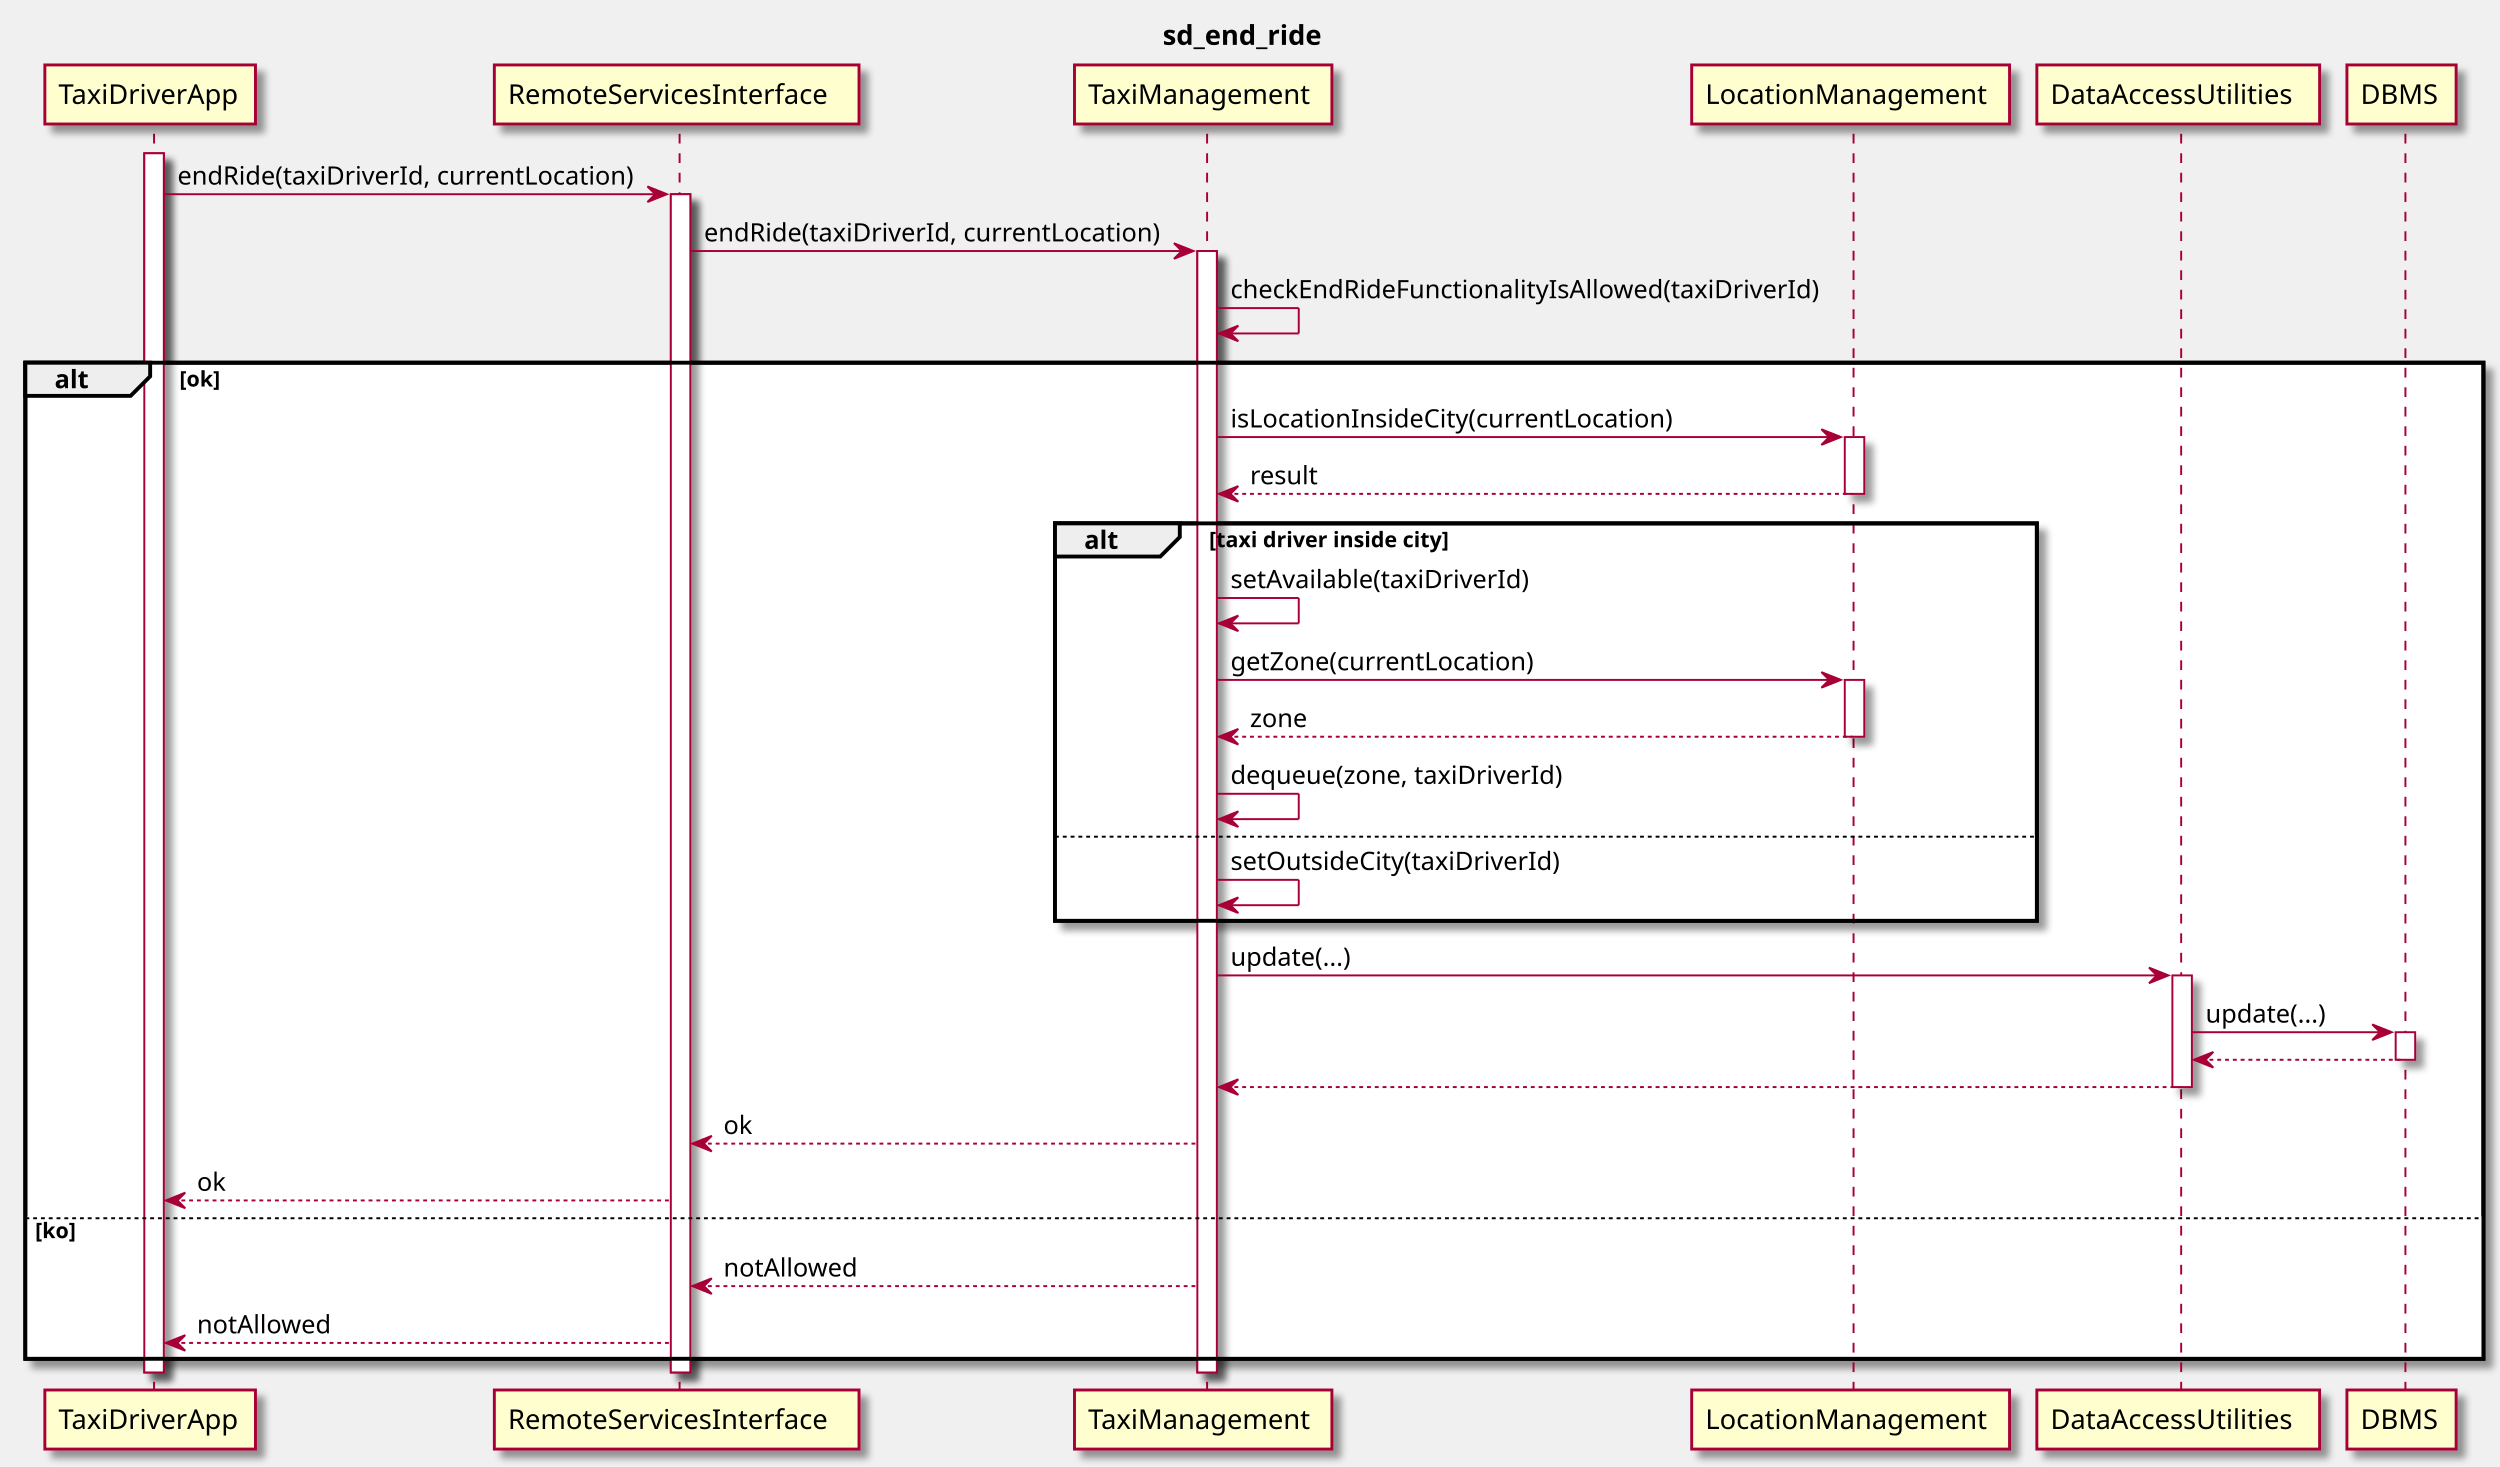
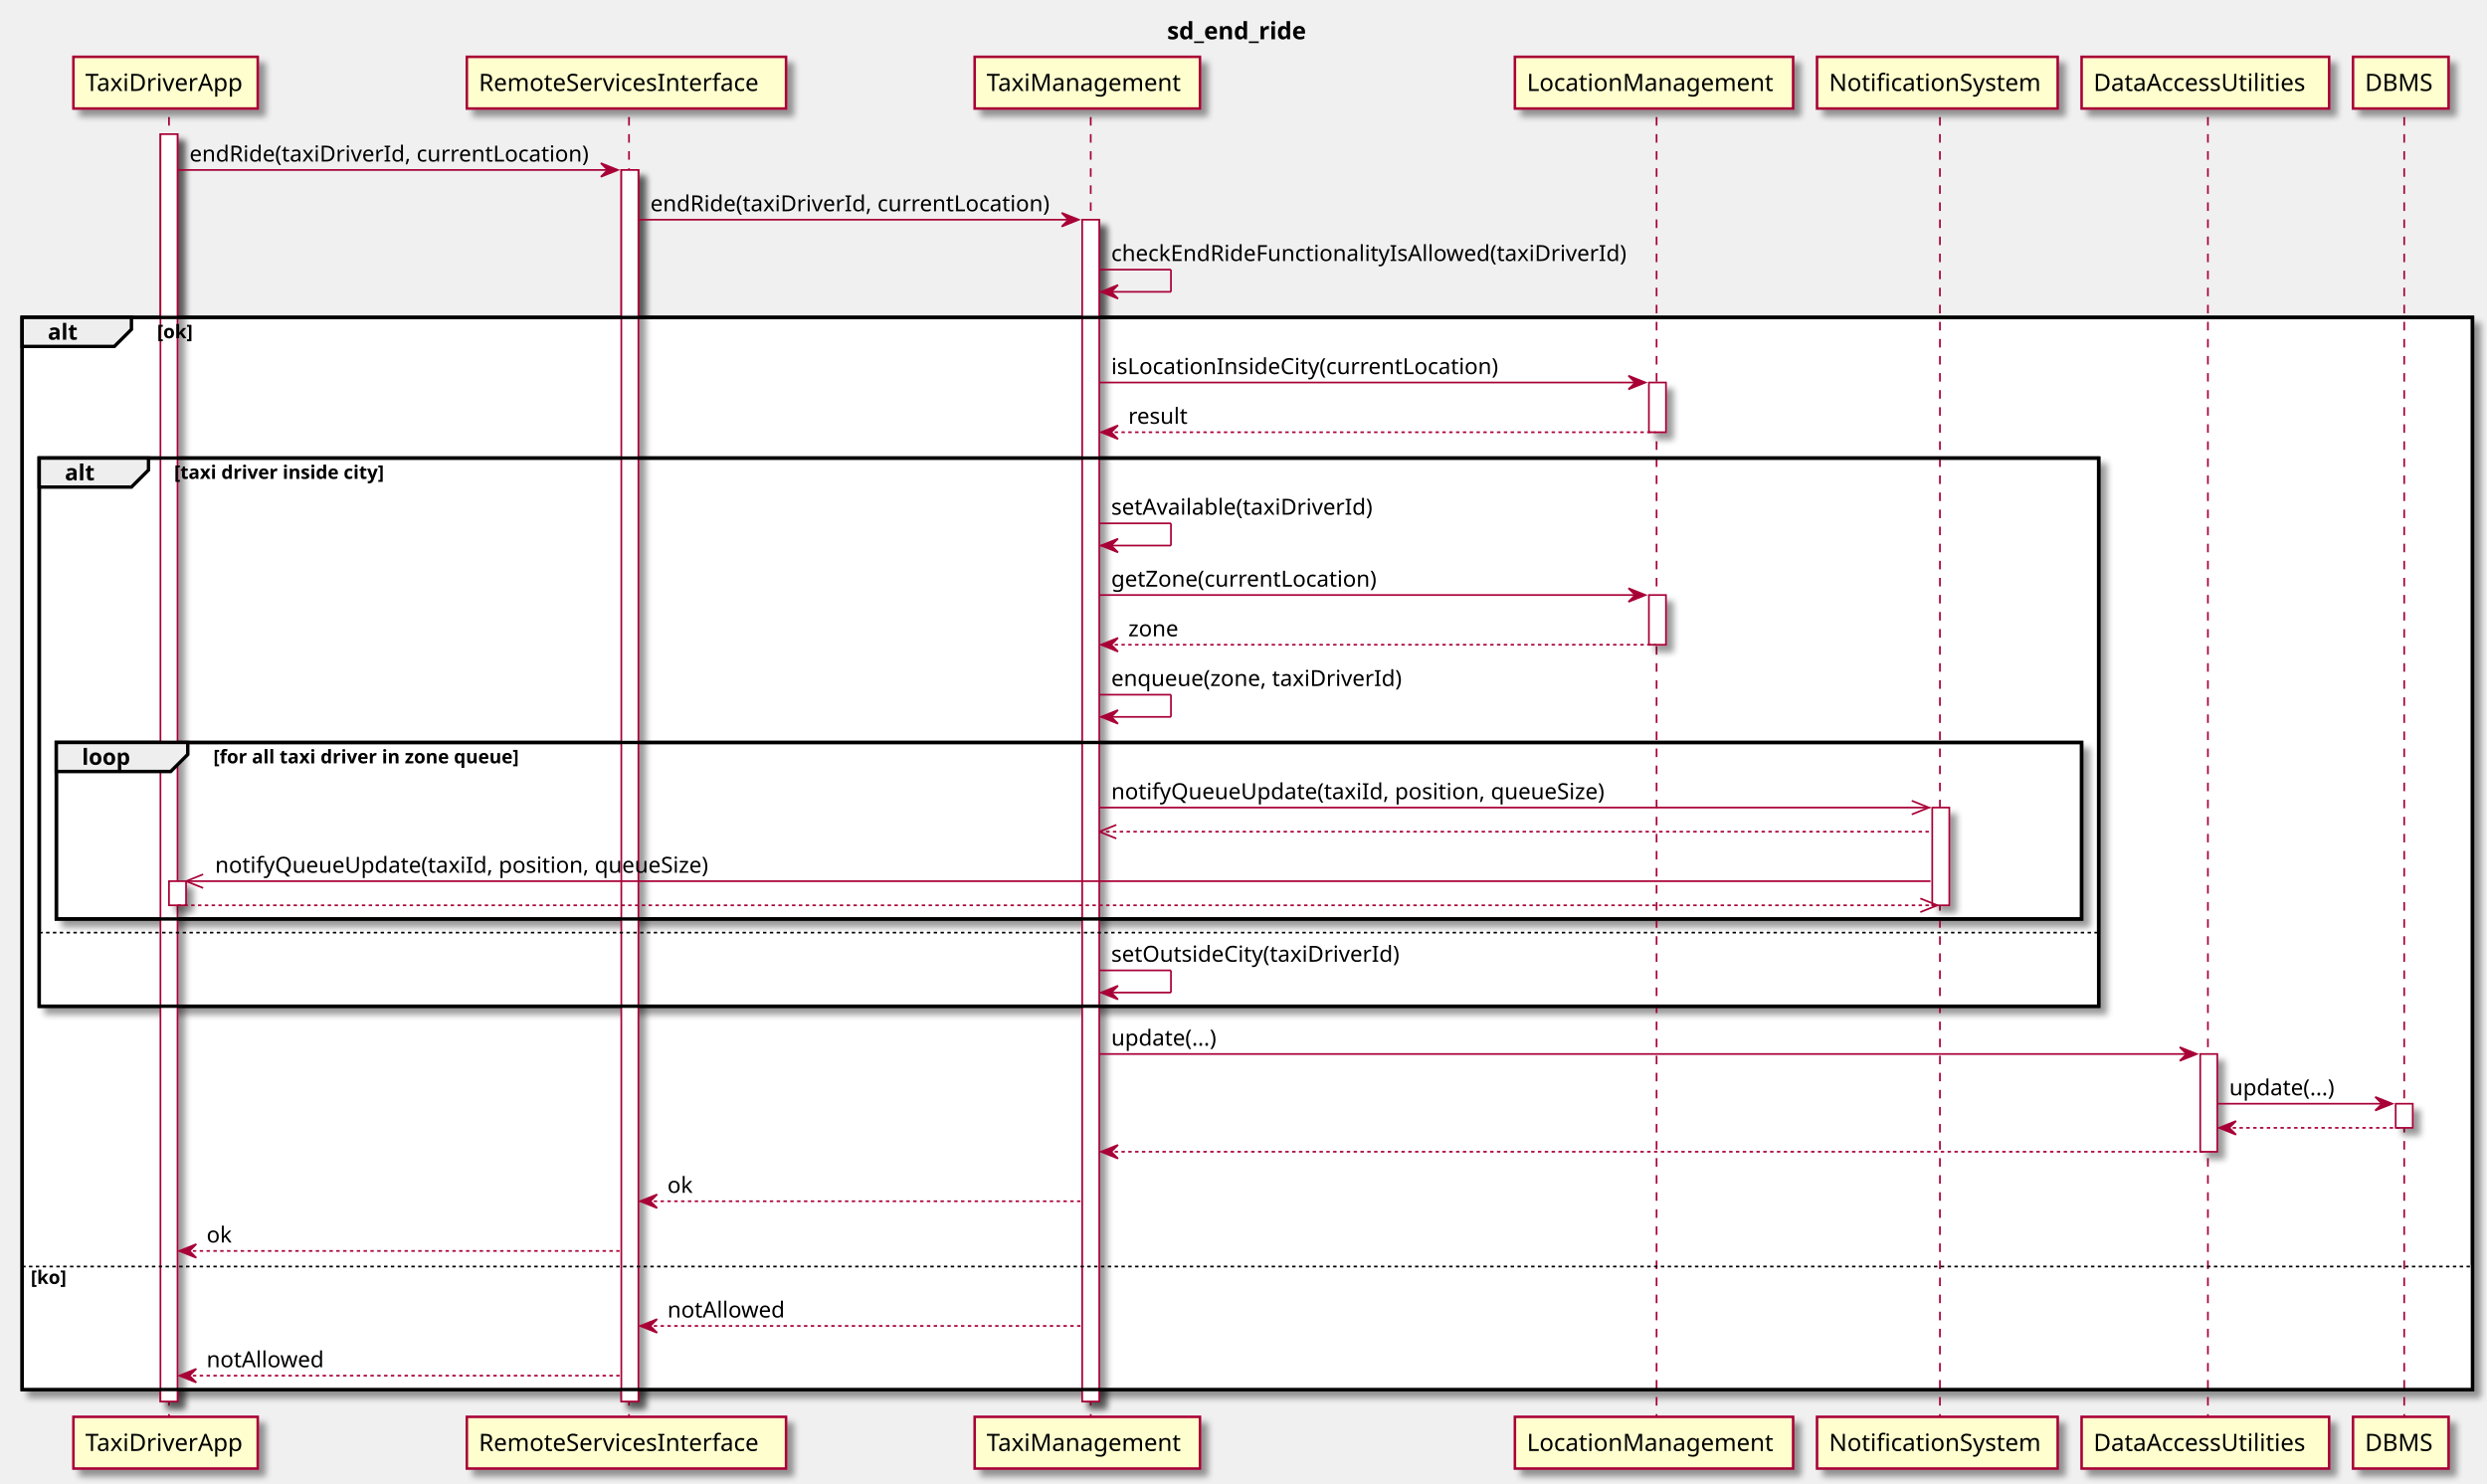
- <svg xmlns="http://www.w3.org/2000/svg" height="752px" style="width:1282px;height:752px;" version="1.1" viewBox="0 0 1282 752" width="1282px">
+ <svg xmlns="http://www.w3.org/2000/svg" height="869px" style="width:1457px;height:869px;" version="1.1" viewBox="0 0 1457 869" width="1457px">
  <defs>
    <filter height="300%" id="f1" width="300%" x="-1" y="-1">
      <feGaussianBlur result="blurOut" stdDeviation="2.0" />
      <feColorMatrix in="blurOut" result="blurOut2" type="matrix" values="0 0 0 0 0 0 0 0 0 0 0 0 0 0 0 0 0 0 .4 0" />
      <feOffset dx="4.0" dy="4.0" in="blurOut2" result="blurOut3" />
      <feBlend in="SourceGraphic" in2="blurOut3" mode="normal" />
    </filter>
  </defs>
  <g>
-     <text fill="#000000" font-family="sans-serif" font-size="14" font-weight="bold" lengthAdjust="spacingAndGlyphs" textLength="94" x="596.25" y="22.995">sd_end_ride</text>
-     <rect fill="#FFFFFF" filter="url(#f1)" height="625.195" style="stroke: #A80036; stroke-width: 1.0;" width="10" x="74" y="78.594" />
-     <rect fill="#FFFFFF" filter="url(#f1)" height="604.195" style="stroke: #A80036; stroke-width: 1.0;" width="10" x="344" y="99.594" />
-     <rect fill="#FFFFFF" filter="url(#f1)" height="575.062" style="stroke: #A80036; stroke-width: 1.0;" width="10" x="614" y="128.727" />
-     <rect fill="#FFFFFF" filter="url(#f1)" height="29.133" style="stroke: #A80036; stroke-width: 1.0;" width="10" x="946" y="224.125" />
-     <rect fill="#FFFFFF" filter="url(#f1)" height="29.133" style="stroke: #A80036; stroke-width: 1.0;" width="10" x="946" y="348.656" />
-     <rect fill="#FFFFFF" filter="url(#f1)" height="57.266" style="stroke: #A80036; stroke-width: 1.0;" width="10" x="1114" y="500.188" />
-     <rect fill="#FFFFFF" filter="url(#f1)" height="14.133" style="stroke: #A80036; stroke-width: 1.0;" width="10" x="1228.5" y="529.32" />
-     <rect fill="#FFFFFF" filter="url(#f1)" height="510.797" style="stroke: #000000; stroke-width: 2.0;" width="1260.5" x="13" y="185.992" />
-     <rect fill="#FFFFFF" filter="url(#f1)" height="203.797" style="stroke: #000000; stroke-width: 2.0;" width="503.5" x="541" y="268.391" />
-     <rect fill="#FFFFFF" height="44.133" style="stroke: none; stroke-width: 1.0;" width="503.5" x="541" y="428.055" />
-     <rect fill="#FFFFFF" height="73.07" style="stroke: none; stroke-width: 1.0;" width="1260.5" x="13" y="623.719" />
-     <line style="stroke: #A80036; stroke-width: 1.0; stroke-dasharray: 5.0,5.0;" x1="79" x2="79" y1="68.594" y2="713.789" />
-     <line style="stroke: #A80036; stroke-width: 1.0; stroke-dasharray: 5.0,5.0;" x1="348.5" x2="348.5" y1="68.594" y2="713.789" />
-     <line style="stroke: #A80036; stroke-width: 1.0; stroke-dasharray: 5.0,5.0;" x1="619" x2="619" y1="68.594" y2="713.789" />
-     <line style="stroke: #A80036; stroke-width: 1.0; stroke-dasharray: 5.0,5.0;" x1="950.5" x2="950.5" y1="68.594" y2="713.789" />
-     <line style="stroke: #A80036; stroke-width: 1.0; stroke-dasharray: 5.0,5.0;" x1="1118.5" x2="1118.5" y1="68.594" y2="713.789" />
-     <line style="stroke: #A80036; stroke-width: 1.0; stroke-dasharray: 5.0,5.0;" x1="1233.5" x2="1233.5" y1="68.594" y2="713.789" />
-     <rect fill="#FEFECE" filter="url(#f1)" height="30.297" style="stroke: #A80036; stroke-width: 1.5;" width="108" x="23" y="33.297" />
-     <text fill="#000000" font-family="sans-serif" font-size="14" lengthAdjust="spacingAndGlyphs" textLength="94" x="30" y="53.292">TaxiDriverApp</text>
-     <rect fill="#FEFECE" filter="url(#f1)" height="30.297" style="stroke: #A80036; stroke-width: 1.5;" width="108" x="23" y="712.789" />
-     <text fill="#000000" font-family="sans-serif" font-size="14" lengthAdjust="spacingAndGlyphs" textLength="94" x="30" y="732.784">TaxiDriverApp</text>
-     <rect fill="#FEFECE" filter="url(#f1)" height="30.297" style="stroke: #A80036; stroke-width: 1.5;" width="187" x="253.5" y="33.297" />
-     <text fill="#000000" font-family="sans-serif" font-size="14" lengthAdjust="spacingAndGlyphs" textLength="173" x="260.5" y="53.292">RemoteServicesInterface</text>
-     <rect fill="#FEFECE" filter="url(#f1)" height="30.297" style="stroke: #A80036; stroke-width: 1.5;" width="187" x="253.5" y="712.789" />
-     <text fill="#000000" font-family="sans-serif" font-size="14" lengthAdjust="spacingAndGlyphs" textLength="173" x="260.5" y="732.784">RemoteServicesInterface</text>
-     <rect fill="#FEFECE" filter="url(#f1)" height="30.297" style="stroke: #A80036; stroke-width: 1.5;" width="132" x="551" y="33.297" />
-     <text fill="#000000" font-family="sans-serif" font-size="14" lengthAdjust="spacingAndGlyphs" textLength="118" x="558" y="53.292">TaxiManagement</text>
-     <rect fill="#FEFECE" filter="url(#f1)" height="30.297" style="stroke: #A80036; stroke-width: 1.5;" width="132" x="551" y="712.789" />
-     <text fill="#000000" font-family="sans-serif" font-size="14" lengthAdjust="spacingAndGlyphs" textLength="118" x="558" y="732.784">TaxiManagement</text>
-     <rect fill="#FEFECE" filter="url(#f1)" height="30.297" style="stroke: #A80036; stroke-width: 1.5;" width="163" x="867.5" y="33.297" />
-     <text fill="#000000" font-family="sans-serif" font-size="14" lengthAdjust="spacingAndGlyphs" textLength="149" x="874.5" y="53.292">LocationManagement</text>
-     <rect fill="#FEFECE" filter="url(#f1)" height="30.297" style="stroke: #A80036; stroke-width: 1.5;" width="163" x="867.5" y="712.789" />
-     <text fill="#000000" font-family="sans-serif" font-size="14" lengthAdjust="spacingAndGlyphs" textLength="149" x="874.5" y="732.784">LocationManagement</text>
-     <rect fill="#FEFECE" filter="url(#f1)" height="30.297" style="stroke: #A80036; stroke-width: 1.5;" width="145" x="1044.5" y="33.297" />
-     <text fill="#000000" font-family="sans-serif" font-size="14" lengthAdjust="spacingAndGlyphs" textLength="131" x="1051.5" y="53.292">DataAccessUtilities</text>
-     <rect fill="#FEFECE" filter="url(#f1)" height="30.297" style="stroke: #A80036; stroke-width: 1.5;" width="145" x="1044.5" y="712.789" />
-     <text fill="#000000" font-family="sans-serif" font-size="14" lengthAdjust="spacingAndGlyphs" textLength="131" x="1051.5" y="732.784">DataAccessUtilities</text>
-     <rect fill="#FEFECE" filter="url(#f1)" height="30.297" style="stroke: #A80036; stroke-width: 1.5;" width="56" x="1203.5" y="33.297" />
-     <text fill="#000000" font-family="sans-serif" font-size="14" lengthAdjust="spacingAndGlyphs" textLength="42" x="1210.5" y="53.292">DBMS</text>
-     <rect fill="#FEFECE" filter="url(#f1)" height="30.297" style="stroke: #A80036; stroke-width: 1.5;" width="56" x="1203.5" y="712.789" />
-     <text fill="#000000" font-family="sans-serif" font-size="14" lengthAdjust="spacingAndGlyphs" textLength="42" x="1210.5" y="732.784">DBMS</text>
-     <rect fill="#FFFFFF" filter="url(#f1)" height="625.195" style="stroke: #A80036; stroke-width: 1.0;" width="10" x="74" y="78.594" />
-     <rect fill="#FFFFFF" filter="url(#f1)" height="604.195" style="stroke: #A80036; stroke-width: 1.0;" width="10" x="344" y="99.594" />
-     <rect fill="#FFFFFF" filter="url(#f1)" height="575.062" style="stroke: #A80036; stroke-width: 1.0;" width="10" x="614" y="128.727" />
-     <rect fill="#FFFFFF" filter="url(#f1)" height="29.133" style="stroke: #A80036; stroke-width: 1.0;" width="10" x="946" y="224.125" />
-     <rect fill="#FFFFFF" filter="url(#f1)" height="29.133" style="stroke: #A80036; stroke-width: 1.0;" width="10" x="946" y="348.656" />
-     <rect fill="#FFFFFF" filter="url(#f1)" height="57.266" style="stroke: #A80036; stroke-width: 1.0;" width="10" x="1114" y="500.188" />
-     <rect fill="#FFFFFF" filter="url(#f1)" height="14.133" style="stroke: #A80036; stroke-width: 1.0;" width="10" x="1228.5" y="529.32" />
-     <polygon fill="#A80036" points="332,95.594,342,99.594,332,103.594,336,99.594" style="stroke: #A80036; stroke-width: 1.0;" />
-     <line style="stroke: #A80036; stroke-width: 1.0;" x1="84" x2="338" y1="99.594" y2="99.594" />
-     <text fill="#000000" font-family="sans-serif" font-size="13" lengthAdjust="spacingAndGlyphs" textLength="241" x="91" y="94.661">endRide(taxiDriverId, currentLocation)</text>
-     <polygon fill="#A80036" points="602,124.727,612,128.727,602,132.727,606,128.727" style="stroke: #A80036; stroke-width: 1.0;" />
-     <line style="stroke: #A80036; stroke-width: 1.0;" x1="354" x2="608" y1="128.727" y2="128.727" />
-     <text fill="#000000" font-family="sans-serif" font-size="13" lengthAdjust="spacingAndGlyphs" textLength="241" x="361" y="123.793">endRide(taxiDriverId, currentLocation)</text>
-     <line style="stroke: #A80036; stroke-width: 1.0;" x1="624" x2="666" y1="157.992" y2="157.992" />
-     <line style="stroke: #A80036; stroke-width: 1.0;" x1="666" x2="666" y1="157.992" y2="170.992" />
-     <line style="stroke: #A80036; stroke-width: 1.0;" x1="625" x2="666" y1="170.992" y2="170.992" />
-     <polygon fill="#A80036" points="635,166.992,625,170.992,635,174.992,631,170.992" style="stroke: #A80036; stroke-width: 1.0;" />
-     <text fill="#000000" font-family="sans-serif" font-size="13" lengthAdjust="spacingAndGlyphs" textLength="308" x="631" y="152.926">checkEndRideFunctionalityIsAllowed(taxiDriverId)</text>
-     <rect fill="none" height="510.797" style="stroke: #000000; stroke-width: 2.0;" width="1260.5" x="13" y="185.992" />
+     <text fill="#000000" font-family="sans-serif" font-size="14" font-weight="bold" lengthAdjust="spacingAndGlyphs" textLength="94" x="683.75" y="22.995">sd_end_ride</text>
+     <rect fill="#FFFFFF" filter="url(#f1)" height="742.594" style="stroke: #A80036; stroke-width: 1.0;" width="10" x="94" y="78.594" />
+     <rect fill="#FFFFFF" filter="url(#f1)" height="14.133" style="stroke: #A80036; stroke-width: 1.0;" width="10" x="99" y="516.32" />
+     <rect fill="#FFFFFF" filter="url(#f1)" height="721.594" style="stroke: #A80036; stroke-width: 1.0;" width="10" x="364" y="99.594" />
+     <rect fill="#FFFFFF" filter="url(#f1)" height="692.461" style="stroke: #A80036; stroke-width: 1.0;" width="10" x="634" y="128.727" />
+     <rect fill="#FFFFFF" filter="url(#f1)" height="29.133" style="stroke: #A80036; stroke-width: 1.0;" width="10" x="966" y="224.125" />
+     <rect fill="#FFFFFF" filter="url(#f1)" height="29.133" style="stroke: #A80036; stroke-width: 1.0;" width="10" x="966" y="348.656" />
+     <rect fill="#FFFFFF" filter="url(#f1)" height="57.266" style="stroke: #A80036; stroke-width: 1.0;" width="10" x="1132" y="473.188" />
+     <rect fill="#FFFFFF" filter="url(#f1)" height="57.266" style="stroke: #A80036; stroke-width: 1.0;" width="10" x="1289" y="617.586" />
+     <rect fill="#FFFFFF" filter="url(#f1)" height="14.133" style="stroke: #A80036; stroke-width: 1.0;" width="10" x="1403.5" y="646.719" />
+     <rect fill="#FFFFFF" filter="url(#f1)" height="628.195" style="stroke: #000000; stroke-width: 2.0;" width="1435.5" x="13" y="185.992" />
+     <rect fill="#FFFFFF" filter="url(#f1)" height="321.195" style="stroke: #000000; stroke-width: 2.0;" width="1206.5" x="23" y="268.391" />
+     <rect fill="#FFFFFF" filter="url(#f1)" height="103.398" style="stroke: #000000; stroke-width: 2.0;" width="1186.5" x="33" y="435.055" />
+     <rect fill="#FFFFFF" height="44.133" style="stroke: none; stroke-width: 1.0;" width="1206.5" x="23" y="545.453" />
+     <rect fill="#FFFFFF" height="73.07" style="stroke: none; stroke-width: 1.0;" width="1435.5" x="13" y="741.117" />
+     <line style="stroke: #A80036; stroke-width: 1.0; stroke-dasharray: 5.0,5.0;" x1="99" x2="99" y1="68.594" y2="831.188" />
+     <line style="stroke: #A80036; stroke-width: 1.0; stroke-dasharray: 5.0,5.0;" x1="368.5" x2="368.5" y1="68.594" y2="831.188" />
+     <line style="stroke: #A80036; stroke-width: 1.0; stroke-dasharray: 5.0,5.0;" x1="639" x2="639" y1="68.594" y2="831.188" />
+     <line style="stroke: #A80036; stroke-width: 1.0; stroke-dasharray: 5.0,5.0;" x1="970.5" x2="970.5" y1="68.594" y2="831.188" />
+     <line style="stroke: #A80036; stroke-width: 1.0; stroke-dasharray: 5.0,5.0;" x1="1136.5" x2="1136.5" y1="68.594" y2="831.188" />
+     <line style="stroke: #A80036; stroke-width: 1.0; stroke-dasharray: 5.0,5.0;" x1="1293.5" x2="1293.5" y1="68.594" y2="831.188" />
+     <line style="stroke: #A80036; stroke-width: 1.0; stroke-dasharray: 5.0,5.0;" x1="1408.5" x2="1408.5" y1="68.594" y2="831.188" />
+     <rect fill="#FEFECE" filter="url(#f1)" height="30.297" style="stroke: #A80036; stroke-width: 1.5;" width="108" x="43" y="33.297" />
+     <text fill="#000000" font-family="sans-serif" font-size="14" lengthAdjust="spacingAndGlyphs" textLength="94" x="50" y="53.292">TaxiDriverApp</text>
+     <rect fill="#FEFECE" filter="url(#f1)" height="30.297" style="stroke: #A80036; stroke-width: 1.5;" width="108" x="43" y="830.188" />
+     <text fill="#000000" font-family="sans-serif" font-size="14" lengthAdjust="spacingAndGlyphs" textLength="94" x="50" y="850.183">TaxiDriverApp</text>
+     <rect fill="#FEFECE" filter="url(#f1)" height="30.297" style="stroke: #A80036; stroke-width: 1.5;" width="187" x="273.5" y="33.297" />
+     <text fill="#000000" font-family="sans-serif" font-size="14" lengthAdjust="spacingAndGlyphs" textLength="173" x="280.5" y="53.292">RemoteServicesInterface</text>
+     <rect fill="#FEFECE" filter="url(#f1)" height="30.297" style="stroke: #A80036; stroke-width: 1.5;" width="187" x="273.5" y="830.188" />
+     <text fill="#000000" font-family="sans-serif" font-size="14" lengthAdjust="spacingAndGlyphs" textLength="173" x="280.5" y="850.183">RemoteServicesInterface</text>
+     <rect fill="#FEFECE" filter="url(#f1)" height="30.297" style="stroke: #A80036; stroke-width: 1.5;" width="132" x="571" y="33.297" />
+     <text fill="#000000" font-family="sans-serif" font-size="14" lengthAdjust="spacingAndGlyphs" textLength="118" x="578" y="53.292">TaxiManagement</text>
+     <rect fill="#FEFECE" filter="url(#f1)" height="30.297" style="stroke: #A80036; stroke-width: 1.5;" width="132" x="571" y="830.188" />
+     <text fill="#000000" font-family="sans-serif" font-size="14" lengthAdjust="spacingAndGlyphs" textLength="118" x="578" y="850.183">TaxiManagement</text>
+     <rect fill="#FEFECE" filter="url(#f1)" height="30.297" style="stroke: #A80036; stroke-width: 1.5;" width="163" x="887.5" y="33.297" />
+     <text fill="#000000" font-family="sans-serif" font-size="14" lengthAdjust="spacingAndGlyphs" textLength="149" x="894.5" y="53.292">LocationManagement</text>
+     <rect fill="#FEFECE" filter="url(#f1)" height="30.297" style="stroke: #A80036; stroke-width: 1.5;" width="163" x="887.5" y="830.188" />
+     <text fill="#000000" font-family="sans-serif" font-size="14" lengthAdjust="spacingAndGlyphs" textLength="149" x="894.5" y="850.183">LocationManagement</text>
+     <rect fill="#FEFECE" filter="url(#f1)" height="30.297" style="stroke: #A80036; stroke-width: 1.5;" width="141" x="1064.5" y="33.297" />
+     <text fill="#000000" font-family="sans-serif" font-size="14" lengthAdjust="spacingAndGlyphs" textLength="127" x="1071.5" y="53.292">NotificationSystem</text>
+     <rect fill="#FEFECE" filter="url(#f1)" height="30.297" style="stroke: #A80036; stroke-width: 1.5;" width="141" x="1064.5" y="830.188" />
+     <text fill="#000000" font-family="sans-serif" font-size="14" lengthAdjust="spacingAndGlyphs" textLength="127" x="1071.5" y="850.183">NotificationSystem</text>
+     <rect fill="#FEFECE" filter="url(#f1)" height="30.297" style="stroke: #A80036; stroke-width: 1.5;" width="145" x="1219.5" y="33.297" />
+     <text fill="#000000" font-family="sans-serif" font-size="14" lengthAdjust="spacingAndGlyphs" textLength="131" x="1226.5" y="53.292">DataAccessUtilities</text>
+     <rect fill="#FEFECE" filter="url(#f1)" height="30.297" style="stroke: #A80036; stroke-width: 1.5;" width="145" x="1219.5" y="830.188" />
+     <text fill="#000000" font-family="sans-serif" font-size="14" lengthAdjust="spacingAndGlyphs" textLength="131" x="1226.5" y="850.183">DataAccessUtilities</text>
+     <rect fill="#FEFECE" filter="url(#f1)" height="30.297" style="stroke: #A80036; stroke-width: 1.5;" width="56" x="1378.5" y="33.297" />
+     <text fill="#000000" font-family="sans-serif" font-size="14" lengthAdjust="spacingAndGlyphs" textLength="42" x="1385.5" y="53.292">DBMS</text>
+     <rect fill="#FEFECE" filter="url(#f1)" height="30.297" style="stroke: #A80036; stroke-width: 1.5;" width="56" x="1378.5" y="830.188" />
+     <text fill="#000000" font-family="sans-serif" font-size="14" lengthAdjust="spacingAndGlyphs" textLength="42" x="1385.5" y="850.183">DBMS</text>
+     <rect fill="#FFFFFF" filter="url(#f1)" height="742.594" style="stroke: #A80036; stroke-width: 1.0;" width="10" x="94" y="78.594" />
+     <rect fill="#FFFFFF" filter="url(#f1)" height="14.133" style="stroke: #A80036; stroke-width: 1.0;" width="10" x="99" y="516.32" />
+     <rect fill="#FFFFFF" filter="url(#f1)" height="721.594" style="stroke: #A80036; stroke-width: 1.0;" width="10" x="364" y="99.594" />
+     <rect fill="#FFFFFF" filter="url(#f1)" height="692.461" style="stroke: #A80036; stroke-width: 1.0;" width="10" x="634" y="128.727" />
+     <rect fill="#FFFFFF" filter="url(#f1)" height="29.133" style="stroke: #A80036; stroke-width: 1.0;" width="10" x="966" y="224.125" />
+     <rect fill="#FFFFFF" filter="url(#f1)" height="29.133" style="stroke: #A80036; stroke-width: 1.0;" width="10" x="966" y="348.656" />
+     <rect fill="#FFFFFF" filter="url(#f1)" height="57.266" style="stroke: #A80036; stroke-width: 1.0;" width="10" x="1132" y="473.188" />
+     <rect fill="#FFFFFF" filter="url(#f1)" height="57.266" style="stroke: #A80036; stroke-width: 1.0;" width="10" x="1289" y="617.586" />
+     <rect fill="#FFFFFF" filter="url(#f1)" height="14.133" style="stroke: #A80036; stroke-width: 1.0;" width="10" x="1403.5" y="646.719" />
+     <polygon fill="#A80036" points="352,95.594,362,99.594,352,103.594,356,99.594" style="stroke: #A80036; stroke-width: 1.0;" />
+     <line style="stroke: #A80036; stroke-width: 1.0;" x1="104" x2="358" y1="99.594" y2="99.594" />
+     <text fill="#000000" font-family="sans-serif" font-size="13" lengthAdjust="spacingAndGlyphs" textLength="241" x="111" y="94.661">endRide(taxiDriverId, currentLocation)</text>
+     <polygon fill="#A80036" points="622,124.727,632,128.727,622,132.727,626,128.727" style="stroke: #A80036; stroke-width: 1.0;" />
+     <line style="stroke: #A80036; stroke-width: 1.0;" x1="374" x2="628" y1="128.727" y2="128.727" />
+     <text fill="#000000" font-family="sans-serif" font-size="13" lengthAdjust="spacingAndGlyphs" textLength="241" x="381" y="123.793">endRide(taxiDriverId, currentLocation)</text>
+     <line style="stroke: #A80036; stroke-width: 1.0;" x1="644" x2="686" y1="157.992" y2="157.992" />
+     <line style="stroke: #A80036; stroke-width: 1.0;" x1="686" x2="686" y1="157.992" y2="170.992" />
+     <line style="stroke: #A80036; stroke-width: 1.0;" x1="645" x2="686" y1="170.992" y2="170.992" />
+     <polygon fill="#A80036" points="655,166.992,645,170.992,655,174.992,651,170.992" style="stroke: #A80036; stroke-width: 1.0;" />
+     <text fill="#000000" font-family="sans-serif" font-size="13" lengthAdjust="spacingAndGlyphs" textLength="308" x="651" y="152.926">checkEndRideFunctionalityIsAllowed(taxiDriverId)</text>
+     <rect fill="none" height="628.195" style="stroke: #000000; stroke-width: 2.0;" width="1435.5" x="13" y="185.992" />
    <polygon fill="#EEEEEE" points="13,185.992,77,185.992,77,192.992,67,202.992,13,202.992,13,185.992" style="stroke: #000000; stroke-width: 2.0;" />
    <text fill="#000000" font-family="sans-serif" font-size="13" font-weight="bold" lengthAdjust="spacingAndGlyphs" textLength="19" x="28" y="199.059">alt</text>
    <text fill="#000000" font-family="sans-serif" font-size="11" font-weight="bold" lengthAdjust="spacingAndGlyphs" textLength="25" x="92" y="198.203">[ok]</text>
-     <polygon fill="#A80036" points="934,220.125,944,224.125,934,228.125,938,224.125" style="stroke: #A80036; stroke-width: 1.0;" />
-     <line style="stroke: #A80036; stroke-width: 1.0;" x1="624" x2="940" y1="224.125" y2="224.125" />
-     <text fill="#000000" font-family="sans-serif" font-size="13" lengthAdjust="spacingAndGlyphs" textLength="235" x="631" y="219.192">isLocationInsideCity(currentLocation)</text>
-     <polygon fill="#A80036" points="635,249.258,625,253.258,635,257.258,631,253.258" style="stroke: #A80036; stroke-width: 1.0;" />
-     <line style="stroke: #A80036; stroke-width: 1.0; stroke-dasharray: 2.0,2.0;" x1="629" x2="950" y1="253.258" y2="253.258" />
-     <text fill="#000000" font-family="sans-serif" font-size="13" lengthAdjust="spacingAndGlyphs" textLength="36" x="641" y="248.325">result</text>
-     <rect fill="none" height="203.797" style="stroke: #000000; stroke-width: 2.0;" width="503.5" x="541" y="268.391" />
-     <polygon fill="#EEEEEE" points="541,268.391,605,268.391,605,275.391,595,285.391,541,285.391,541,268.391" style="stroke: #000000; stroke-width: 2.0;" />
-     <text fill="#000000" font-family="sans-serif" font-size="13" font-weight="bold" lengthAdjust="spacingAndGlyphs" textLength="19" x="556" y="281.457">alt</text>
-     <text fill="#000000" font-family="sans-serif" font-size="11" font-weight="bold" lengthAdjust="spacingAndGlyphs" textLength="145" x="620" y="280.601">[taxi driver inside city]</text>
-     <line style="stroke: #A80036; stroke-width: 1.0;" x1="624" x2="666" y1="306.656" y2="306.656" />
-     <line style="stroke: #A80036; stroke-width: 1.0;" x1="666" x2="666" y1="306.656" y2="319.656" />
-     <line style="stroke: #A80036; stroke-width: 1.0;" x1="625" x2="666" y1="319.656" y2="319.656" />
-     <polygon fill="#A80036" points="635,315.656,625,319.656,635,323.656,631,319.656" style="stroke: #A80036; stroke-width: 1.0;" />
-     <text fill="#000000" font-family="sans-serif" font-size="13" lengthAdjust="spacingAndGlyphs" textLength="159" x="631" y="301.59">setAvailable(taxiDriverId)</text>
-     <polygon fill="#A80036" points="934,344.656,944,348.656,934,352.656,938,348.656" style="stroke: #A80036; stroke-width: 1.0;" />
-     <line style="stroke: #A80036; stroke-width: 1.0;" x1="624" x2="940" y1="348.656" y2="348.656" />
-     <text fill="#000000" font-family="sans-serif" font-size="13" lengthAdjust="spacingAndGlyphs" textLength="165" x="631" y="343.723">getZone(currentLocation)</text>
-     <polygon fill="#A80036" points="635,373.789,625,377.789,635,381.789,631,377.789" style="stroke: #A80036; stroke-width: 1.0;" />
-     <line style="stroke: #A80036; stroke-width: 1.0; stroke-dasharray: 2.0,2.0;" x1="629" x2="950" y1="377.789" y2="377.789" />
-     <text fill="#000000" font-family="sans-serif" font-size="13" lengthAdjust="spacingAndGlyphs" textLength="31" x="641" y="372.856">zone</text>
-     <line style="stroke: #A80036; stroke-width: 1.0;" x1="624" x2="666" y1="407.055" y2="407.055" />
-     <line style="stroke: #A80036; stroke-width: 1.0;" x1="666" x2="666" y1="407.055" y2="420.055" />
-     <line style="stroke: #A80036; stroke-width: 1.0;" x1="625" x2="666" y1="420.055" y2="420.055" />
-     <polygon fill="#A80036" points="635,416.055,625,420.055,635,424.055,631,420.055" style="stroke: #A80036; stroke-width: 1.0;" />
-     <text fill="#000000" font-family="sans-serif" font-size="13" lengthAdjust="spacingAndGlyphs" textLength="177" x="631" y="401.989">dequeue(zone, taxiDriverId)</text>
-     <line style="stroke: #000000; stroke-width: 1.0; stroke-dasharray: 2.0,2.0;" x1="541" x2="1044.5" y1="429.055" y2="429.055" />
-     <line style="stroke: #A80036; stroke-width: 1.0;" x1="624" x2="666" y1="451.188" y2="451.188" />
-     <line style="stroke: #A80036; stroke-width: 1.0;" x1="666" x2="666" y1="451.188" y2="464.188" />
-     <line style="stroke: #A80036; stroke-width: 1.0;" x1="625" x2="666" y1="464.188" y2="464.188" />
-     <polygon fill="#A80036" points="635,460.188,625,464.188,635,468.188,631,464.188" style="stroke: #A80036; stroke-width: 1.0;" />
-     <text fill="#000000" font-family="sans-serif" font-size="13" lengthAdjust="spacingAndGlyphs" textLength="175" x="631" y="446.122">setOutsideCity(taxiDriverId)</text>
-     <polygon fill="#A80036" points="1102,496.188,1112,500.188,1102,504.188,1106,500.188" style="stroke: #A80036; stroke-width: 1.0;" />
-     <line style="stroke: #A80036; stroke-width: 1.0;" x1="624" x2="1108" y1="500.188" y2="500.188" />
-     <text fill="#000000" font-family="sans-serif" font-size="13" lengthAdjust="spacingAndGlyphs" textLength="67" x="631" y="495.254">update(...)</text>
-     <polygon fill="#A80036" points="1216.5,525.32,1226.5,529.32,1216.5,533.32,1220.5,529.32" style="stroke: #A80036; stroke-width: 1.0;" />
-     <line style="stroke: #A80036; stroke-width: 1.0;" x1="1124" x2="1222.5" y1="529.32" y2="529.32" />
-     <text fill="#000000" font-family="sans-serif" font-size="13" lengthAdjust="spacingAndGlyphs" textLength="67" x="1131" y="524.387">update(...)</text>
-     <polygon fill="#A80036" points="1135,539.453,1125,543.453,1135,547.453,1131,543.453" style="stroke: #A80036; stroke-width: 1.0;" />
-     <line style="stroke: #A80036; stroke-width: 1.0; stroke-dasharray: 2.0,2.0;" x1="1129" x2="1232.5" y1="543.453" y2="543.453" />
-     <polygon fill="#A80036" points="635,553.453,625,557.453,635,561.453,631,557.453" style="stroke: #A80036; stroke-width: 1.0;" />
-     <line style="stroke: #A80036; stroke-width: 1.0; stroke-dasharray: 2.0,2.0;" x1="629" x2="1118" y1="557.453" y2="557.453" />
-     <polygon fill="#A80036" points="365,582.453,355,586.453,365,590.453,361,586.453" style="stroke: #A80036; stroke-width: 1.0;" />
-     <line style="stroke: #A80036; stroke-width: 1.0; stroke-dasharray: 2.0,2.0;" x1="359" x2="613" y1="586.453" y2="586.453" />
-     <text fill="#000000" font-family="sans-serif" font-size="13" lengthAdjust="spacingAndGlyphs" textLength="15" x="371" y="581.52">ok</text>
-     <polygon fill="#A80036" points="95,611.586,85,615.586,95,619.586,91,615.586" style="stroke: #A80036; stroke-width: 1.0;" />
-     <line style="stroke: #A80036; stroke-width: 1.0; stroke-dasharray: 2.0,2.0;" x1="89" x2="343" y1="615.586" y2="615.586" />
-     <text fill="#000000" font-family="sans-serif" font-size="13" lengthAdjust="spacingAndGlyphs" textLength="15" x="101" y="610.653">ok</text>
-     <line style="stroke: #000000; stroke-width: 1.0; stroke-dasharray: 2.0,2.0;" x1="13" x2="1273.5" y1="624.719" y2="624.719" />
-     <text fill="#000000" font-family="sans-serif" font-size="11" font-weight="bold" lengthAdjust="spacingAndGlyphs" textLength="25" x="18" y="634.929">[ko]</text>
-     <polygon fill="#A80036" points="365,655.523,355,659.523,365,663.523,361,659.523" style="stroke: #A80036; stroke-width: 1.0;" />
-     <line style="stroke: #A80036; stroke-width: 1.0; stroke-dasharray: 2.0,2.0;" x1="359" x2="613" y1="659.523" y2="659.523" />
-     <text fill="#000000" font-family="sans-serif" font-size="13" lengthAdjust="spacingAndGlyphs" textLength="69" x="371" y="654.59">notAllowed</text>
-     <polygon fill="#A80036" points="95,684.656,85,688.656,95,692.656,91,688.656" style="stroke: #A80036; stroke-width: 1.0;" />
-     <line style="stroke: #A80036; stroke-width: 1.0; stroke-dasharray: 2.0,2.0;" x1="89" x2="343" y1="688.656" y2="688.656" />
-     <text fill="#000000" font-family="sans-serif" font-size="13" lengthAdjust="spacingAndGlyphs" textLength="69" x="101" y="683.723">notAllowed</text>
+     <polygon fill="#A80036" points="954,220.125,964,224.125,954,228.125,958,224.125" style="stroke: #A80036; stroke-width: 1.0;" />
+     <line style="stroke: #A80036; stroke-width: 1.0;" x1="644" x2="960" y1="224.125" y2="224.125" />
+     <text fill="#000000" font-family="sans-serif" font-size="13" lengthAdjust="spacingAndGlyphs" textLength="235" x="651" y="219.192">isLocationInsideCity(currentLocation)</text>
+     <polygon fill="#A80036" points="655,249.258,645,253.258,655,257.258,651,253.258" style="stroke: #A80036; stroke-width: 1.0;" />
+     <line style="stroke: #A80036; stroke-width: 1.0; stroke-dasharray: 2.0,2.0;" x1="649" x2="970" y1="253.258" y2="253.258" />
+     <text fill="#000000" font-family="sans-serif" font-size="13" lengthAdjust="spacingAndGlyphs" textLength="36" x="661" y="248.325">result</text>
+     <rect fill="none" height="321.195" style="stroke: #000000; stroke-width: 2.0;" width="1206.5" x="23" y="268.391" />
+     <polygon fill="#EEEEEE" points="23,268.391,87,268.391,87,275.391,77,285.391,23,285.391,23,268.391" style="stroke: #000000; stroke-width: 2.0;" />
+     <text fill="#000000" font-family="sans-serif" font-size="13" font-weight="bold" lengthAdjust="spacingAndGlyphs" textLength="19" x="38" y="281.457">alt</text>
+     <text fill="#000000" font-family="sans-serif" font-size="11" font-weight="bold" lengthAdjust="spacingAndGlyphs" textLength="145" x="102" y="280.601">[taxi driver inside city]</text>
+     <line style="stroke: #A80036; stroke-width: 1.0;" x1="644" x2="686" y1="306.656" y2="306.656" />
+     <line style="stroke: #A80036; stroke-width: 1.0;" x1="686" x2="686" y1="306.656" y2="319.656" />
+     <line style="stroke: #A80036; stroke-width: 1.0;" x1="645" x2="686" y1="319.656" y2="319.656" />
+     <polygon fill="#A80036" points="655,315.656,645,319.656,655,323.656,651,319.656" style="stroke: #A80036; stroke-width: 1.0;" />
+     <text fill="#000000" font-family="sans-serif" font-size="13" lengthAdjust="spacingAndGlyphs" textLength="159" x="651" y="301.59">setAvailable(taxiDriverId)</text>
+     <polygon fill="#A80036" points="954,344.656,964,348.656,954,352.656,958,348.656" style="stroke: #A80036; stroke-width: 1.0;" />
+     <line style="stroke: #A80036; stroke-width: 1.0;" x1="644" x2="960" y1="348.656" y2="348.656" />
+     <text fill="#000000" font-family="sans-serif" font-size="13" lengthAdjust="spacingAndGlyphs" textLength="165" x="651" y="343.723">getZone(currentLocation)</text>
+     <polygon fill="#A80036" points="655,373.789,645,377.789,655,381.789,651,377.789" style="stroke: #A80036; stroke-width: 1.0;" />
+     <line style="stroke: #A80036; stroke-width: 1.0; stroke-dasharray: 2.0,2.0;" x1="649" x2="970" y1="377.789" y2="377.789" />
+     <text fill="#000000" font-family="sans-serif" font-size="13" lengthAdjust="spacingAndGlyphs" textLength="31" x="661" y="372.856">zone</text>
+     <line style="stroke: #A80036; stroke-width: 1.0;" x1="644" x2="686" y1="407.055" y2="407.055" />
+     <line style="stroke: #A80036; stroke-width: 1.0;" x1="686" x2="686" y1="407.055" y2="420.055" />
+     <line style="stroke: #A80036; stroke-width: 1.0;" x1="645" x2="686" y1="420.055" y2="420.055" />
+     <polygon fill="#A80036" points="655,416.055,645,420.055,655,424.055,651,420.055" style="stroke: #A80036; stroke-width: 1.0;" />
+     <text fill="#000000" font-family="sans-serif" font-size="13" lengthAdjust="spacingAndGlyphs" textLength="177" x="651" y="401.989">enqueue(zone, taxiDriverId)</text>
+     <rect fill="none" height="103.398" style="stroke: #000000; stroke-width: 2.0;" width="1186.5" x="33" y="435.055" />
+     <polygon fill="#EEEEEE" points="33,435.055,110,435.055,110,442.055,100,452.055,33,452.055,33,435.055" style="stroke: #000000; stroke-width: 2.0;" />
+     <text fill="#000000" font-family="sans-serif" font-size="13" font-weight="bold" lengthAdjust="spacingAndGlyphs" textLength="32" x="48" y="448.122">loop</text>
+     <text fill="#000000" font-family="sans-serif" font-size="11" font-weight="bold" lengthAdjust="spacingAndGlyphs" textLength="212" x="125" y="447.265">[for all taxi driver in zone queue]</text>
+     <line style="stroke: #A80036; stroke-width: 1.0;" x1="1130" x2="1120" y1="473.188" y2="469.188" />
+     <line style="stroke: #A80036; stroke-width: 1.0;" x1="1130" x2="1120" y1="473.188" y2="477.188" />
+     <line style="stroke: #A80036; stroke-width: 1.0;" x1="644" x2="1131" y1="473.188" y2="473.188" />
+     <text fill="#000000" font-family="sans-serif" font-size="13" lengthAdjust="spacingAndGlyphs" textLength="301" x="651" y="468.254">notifyQueueUpdate(taxiId, position, queueSize)</text>
+     <line style="stroke: #A80036; stroke-width: 1.0;" x1="644" x2="654" y1="487.32" y2="483.32" />
+     <line style="stroke: #A80036; stroke-width: 1.0;" x1="644" x2="654" y1="487.32" y2="491.32" />
+     <line style="stroke: #A80036; stroke-width: 1.0; stroke-dasharray: 2.0,2.0;" x1="644" x2="1131" y1="487.32" y2="487.32" />
+     <line style="stroke: #A80036; stroke-width: 1.0;" x1="109" x2="119" y1="516.32" y2="512.32" />
+     <line style="stroke: #A80036; stroke-width: 1.0;" x1="109" x2="119" y1="516.32" y2="520.32" />
+     <line style="stroke: #A80036; stroke-width: 1.0;" x1="109" x2="1131" y1="516.32" y2="516.32" />
+     <text fill="#000000" font-family="sans-serif" font-size="13" lengthAdjust="spacingAndGlyphs" textLength="301" x="126" y="511.387">notifyQueueUpdate(taxiId, position, queueSize)</text>
+     <line style="stroke: #A80036; stroke-width: 1.0;" x1="1135" x2="1125" y1="530.453" y2="526.453" />
+     <line style="stroke: #A80036; stroke-width: 1.0;" x1="1135" x2="1125" y1="530.453" y2="534.453" />
+     <line style="stroke: #A80036; stroke-width: 1.0; stroke-dasharray: 2.0,2.0;" x1="104" x2="1136" y1="530.453" y2="530.453" />
+     <line style="stroke: #000000; stroke-width: 1.0; stroke-dasharray: 2.0,2.0;" x1="23" x2="1229.5" y1="546.453" y2="546.453" />
+     <line style="stroke: #A80036; stroke-width: 1.0;" x1="644" x2="686" y1="568.586" y2="568.586" />
+     <line style="stroke: #A80036; stroke-width: 1.0;" x1="686" x2="686" y1="568.586" y2="581.586" />
+     <line style="stroke: #A80036; stroke-width: 1.0;" x1="645" x2="686" y1="581.586" y2="581.586" />
+     <polygon fill="#A80036" points="655,577.586,645,581.586,655,585.586,651,581.586" style="stroke: #A80036; stroke-width: 1.0;" />
+     <text fill="#000000" font-family="sans-serif" font-size="13" lengthAdjust="spacingAndGlyphs" textLength="175" x="651" y="563.52">setOutsideCity(taxiDriverId)</text>
+     <polygon fill="#A80036" points="1277,613.586,1287,617.586,1277,621.586,1281,617.586" style="stroke: #A80036; stroke-width: 1.0;" />
+     <line style="stroke: #A80036; stroke-width: 1.0;" x1="644" x2="1283" y1="617.586" y2="617.586" />
+     <text fill="#000000" font-family="sans-serif" font-size="13" lengthAdjust="spacingAndGlyphs" textLength="67" x="651" y="612.653">update(...)</text>
+     <polygon fill="#A80036" points="1391.5,642.719,1401.5,646.719,1391.5,650.719,1395.5,646.719" style="stroke: #A80036; stroke-width: 1.0;" />
+     <line style="stroke: #A80036; stroke-width: 1.0;" x1="1299" x2="1397.5" y1="646.719" y2="646.719" />
+     <text fill="#000000" font-family="sans-serif" font-size="13" lengthAdjust="spacingAndGlyphs" textLength="67" x="1306" y="641.786">update(...)</text>
+     <polygon fill="#A80036" points="1310,656.852,1300,660.852,1310,664.852,1306,660.852" style="stroke: #A80036; stroke-width: 1.0;" />
+     <line style="stroke: #A80036; stroke-width: 1.0; stroke-dasharray: 2.0,2.0;" x1="1304" x2="1407.5" y1="660.852" y2="660.852" />
+     <polygon fill="#A80036" points="655,670.852,645,674.852,655,678.852,651,674.852" style="stroke: #A80036; stroke-width: 1.0;" />
+     <line style="stroke: #A80036; stroke-width: 1.0; stroke-dasharray: 2.0,2.0;" x1="649" x2="1293" y1="674.852" y2="674.852" />
+     <polygon fill="#A80036" points="385,699.852,375,703.852,385,707.852,381,703.852" style="stroke: #A80036; stroke-width: 1.0;" />
+     <line style="stroke: #A80036; stroke-width: 1.0; stroke-dasharray: 2.0,2.0;" x1="379" x2="633" y1="703.852" y2="703.852" />
+     <text fill="#000000" font-family="sans-serif" font-size="13" lengthAdjust="spacingAndGlyphs" textLength="15" x="391" y="698.918">ok</text>
+     <polygon fill="#A80036" points="115,728.984,105,732.984,115,736.984,111,732.984" style="stroke: #A80036; stroke-width: 1.0;" />
+     <line style="stroke: #A80036; stroke-width: 1.0; stroke-dasharray: 2.0,2.0;" x1="109" x2="363" y1="732.984" y2="732.984" />
+     <text fill="#000000" font-family="sans-serif" font-size="13" lengthAdjust="spacingAndGlyphs" textLength="15" x="121" y="728.051">ok</text>
+     <line style="stroke: #000000; stroke-width: 1.0; stroke-dasharray: 2.0,2.0;" x1="13" x2="1448.5" y1="742.117" y2="742.117" />
+     <text fill="#000000" font-family="sans-serif" font-size="11" font-weight="bold" lengthAdjust="spacingAndGlyphs" textLength="25" x="18" y="752.328">[ko]</text>
+     <polygon fill="#A80036" points="385,772.922,375,776.922,385,780.922,381,776.922" style="stroke: #A80036; stroke-width: 1.0;" />
+     <line style="stroke: #A80036; stroke-width: 1.0; stroke-dasharray: 2.0,2.0;" x1="379" x2="633" y1="776.922" y2="776.922" />
+     <text fill="#000000" font-family="sans-serif" font-size="13" lengthAdjust="spacingAndGlyphs" textLength="69" x="391" y="771.989">notAllowed</text>
+     <polygon fill="#A80036" points="115,802.055,105,806.055,115,810.055,111,806.055" style="stroke: #A80036; stroke-width: 1.0;" />
+     <line style="stroke: #A80036; stroke-width: 1.0; stroke-dasharray: 2.0,2.0;" x1="109" x2="363" y1="806.055" y2="806.055" />
+     <text fill="#000000" font-family="sans-serif" font-size="13" lengthAdjust="spacingAndGlyphs" textLength="69" x="121" y="801.122">notAllowed</text>
  </g>
</svg>
